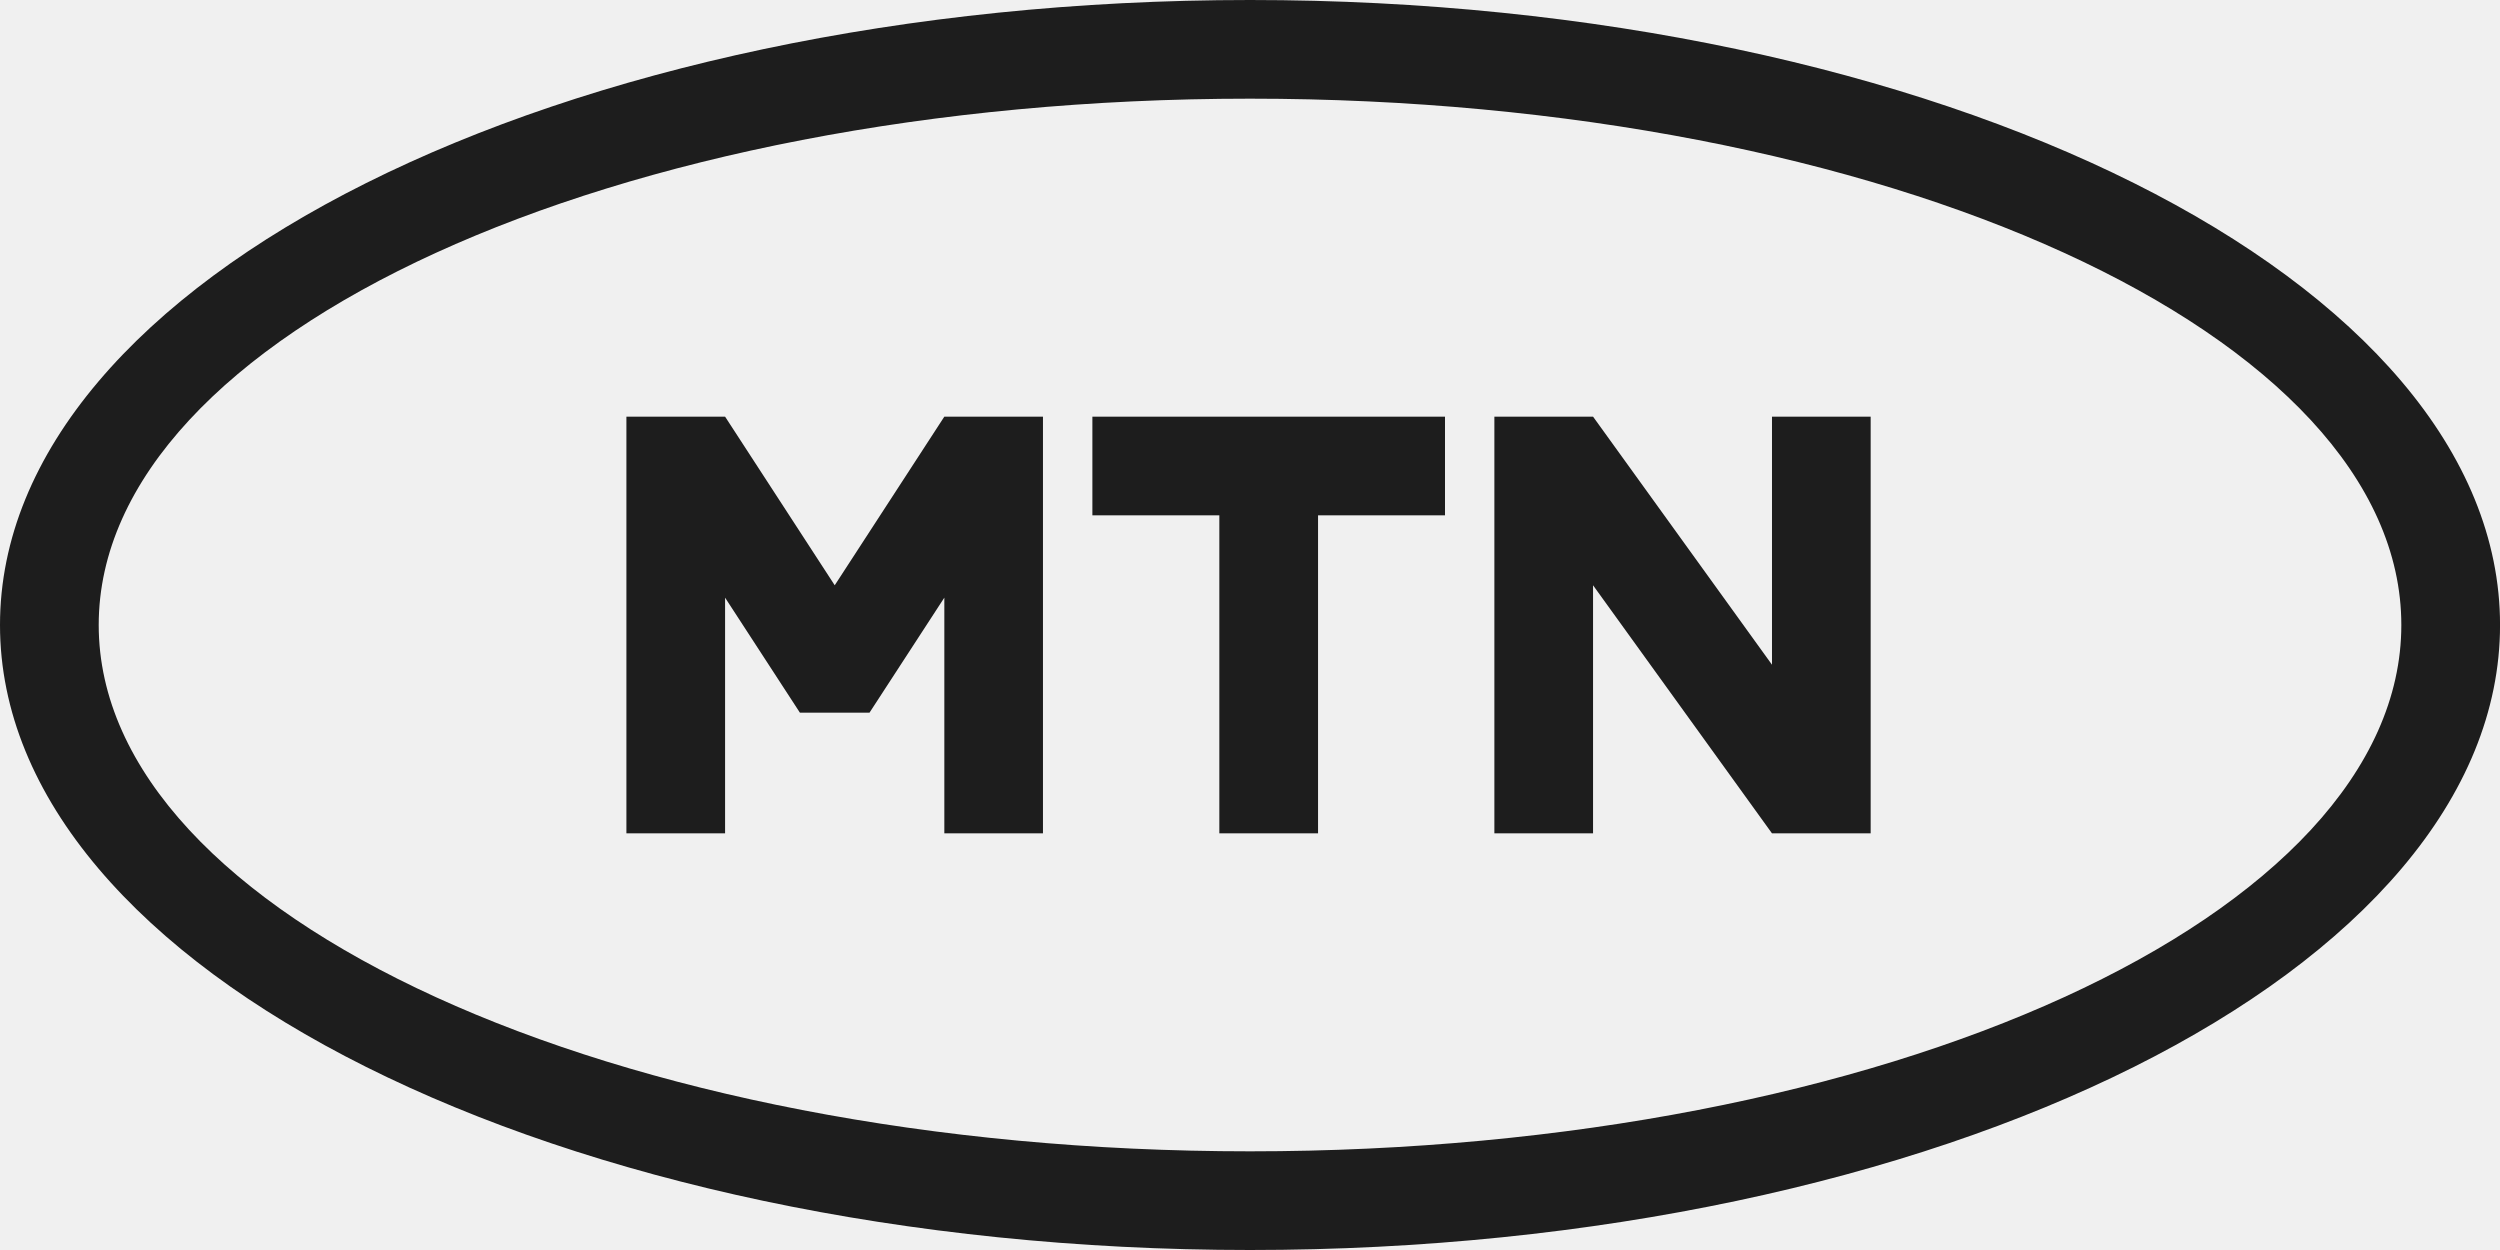
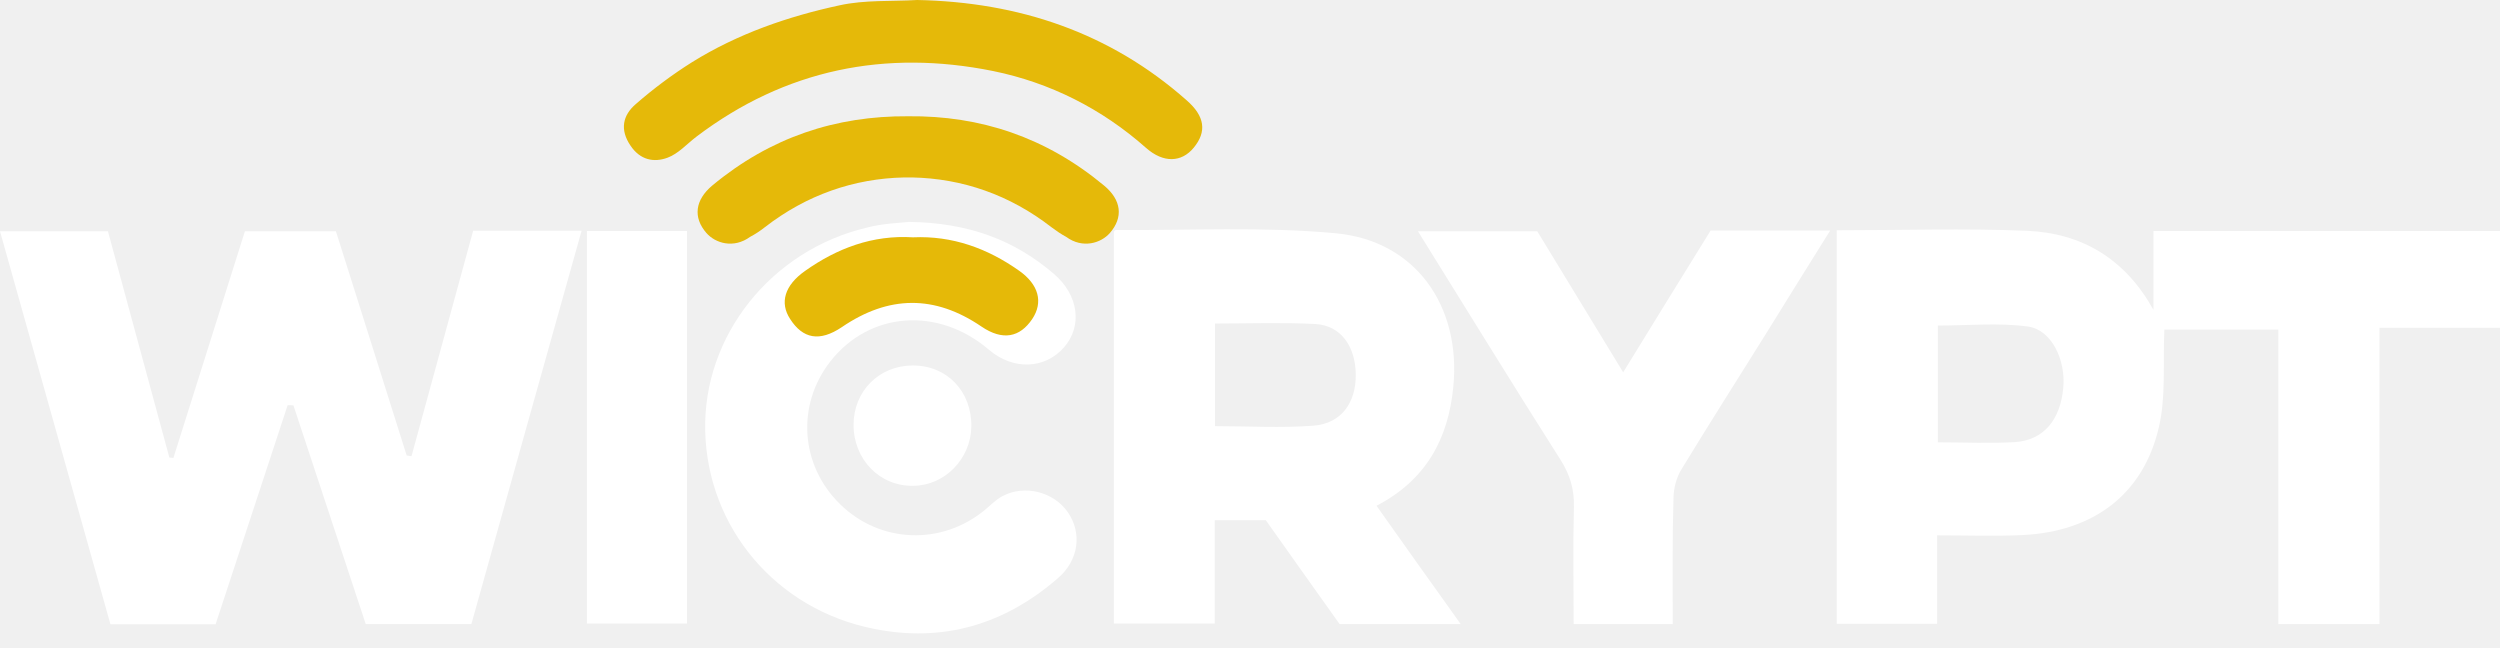
- <svg xmlns="http://www.w3.org/2000/svg" width="64" height="32" viewBox="0 0 64 32" fill="none">
-   <path d="M32.001 0C14.328 0 0 7.164 0 16C0 24.836 14.328 32 32.001 32C49.673 32 64.001 24.836 64.001 16C64.001 7.163 49.673 0 32.001 0ZM32.001 29.474C15.723 29.474 2.527 23.442 2.527 16C2.527 8.558 15.723 2.526 32.001 2.526C48.279 2.526 61.474 8.558 61.474 16C61.474 23.442 48.278 29.474 32.001 29.474ZM27.965 13.193V10.666H36.992V13.193H33.742V21.333H31.215V13.193H27.965ZM47.889 10.666V21.334H45.363L40.782 14.983V21.334H38.256V10.666H40.782L45.363 17.017V10.666H47.889ZM16.036 21.334V10.666H18.562L21.369 14.983L24.175 10.666H26.7V21.334H24.175V15.3L22.259 18.245H20.478L18.562 15.3V21.334H16.036Z" fill="#1D1D1D" />
+ <svg xmlns="http://www.w3.org/2000/svg" width="85" height="22" viewBox="0 0 85 22" fill="none">
+   <path d="M62.45 7.829C64.65 7.829 66.781 7.76 68.904 7.846C70.786 7.924 72.255 8.8 73.218 10.536C73.218 9.66 73.218 8.783 73.218 7.855C77.18 7.855 81.055 7.855 85 7.855C85 8.921 85 9.995 85 11.146C83.659 11.146 82.327 11.146 80.901 11.146C80.901 14.541 80.901 17.858 80.901 21.218C79.723 21.218 78.641 21.218 77.463 21.218C77.463 17.892 77.463 14.575 77.463 11.207C76.062 11.207 74.765 11.207 73.588 11.207C73.536 12.358 73.648 13.492 73.398 14.541C72.866 16.81 71.181 18.073 68.766 18.193C67.83 18.236 66.884 18.202 65.862 18.202C65.862 19.25 65.862 20.204 65.862 21.209C64.693 21.209 63.593 21.209 62.45 21.209C62.45 16.758 62.45 12.324 62.45 7.829ZM65.888 15.039C66.816 15.039 67.666 15.082 68.517 15.031C69.48 14.962 70.047 14.283 70.15 13.2C70.245 12.246 69.755 11.215 68.956 11.103C67.959 10.966 66.919 11.069 65.888 11.069C65.888 12.384 65.888 13.664 65.888 15.039Z" fill="white" />
+   <path d="M9.78 13.776C8.963 16.259 8.147 18.734 7.33 21.226C6.144 21.226 4.984 21.226 3.755 21.226C2.509 16.801 1.263 12.366 0 7.863C1.246 7.863 2.423 7.863 3.67 7.863C4.366 10.415 5.062 12.985 5.758 15.555C5.801 15.563 5.852 15.563 5.895 15.572C6.703 13.011 7.511 10.458 8.327 7.863C9.35 7.863 10.355 7.863 11.421 7.863C12.22 10.398 13.028 12.942 13.827 15.486C13.879 15.494 13.939 15.503 13.991 15.511C14.687 12.959 15.383 10.415 16.087 7.846C17.308 7.846 18.477 7.846 19.774 7.846C18.519 12.323 17.273 16.758 16.027 21.218C14.816 21.218 13.647 21.218 12.435 21.218C11.619 18.743 10.794 16.259 9.977 13.784C9.917 13.776 9.848 13.776 9.78 13.776Z" fill="white" />
+   <path d="M49.663 21.218C48.227 21.218 46.913 21.218 45.546 21.218C44.721 20.058 43.879 18.881 43.037 17.686C42.478 17.686 41.928 17.686 41.301 17.686C41.301 18.855 41.301 19.998 41.301 21.201C40.132 21.201 39.032 21.201 37.872 21.201C37.872 16.766 37.872 12.341 37.872 7.881C37.872 7.881 37.906 7.82 37.941 7.82C40.441 7.838 42.951 7.7 45.426 7.932C48.133 8.19 49.68 10.407 49.413 13.149C49.241 14.927 48.485 16.32 46.801 17.196C47.737 18.52 48.657 19.809 49.663 21.218ZM41.309 14.489C42.461 14.489 43.57 14.558 44.67 14.472C45.606 14.395 46.105 13.69 46.096 12.736C46.087 11.774 45.589 11.069 44.73 11.017C43.604 10.957 42.478 11 41.309 11C41.309 12.16 41.309 13.286 41.309 14.489Z" fill="white" />
+   <path d="M56.873 21.218C55.704 21.218 54.647 21.218 53.504 21.218C53.504 19.877 53.478 18.562 53.513 17.247C53.53 16.646 53.384 16.147 53.057 15.632C51.433 13.079 49.852 10.501 48.21 7.863C49.585 7.863 50.892 7.863 52.267 7.863C53.195 9.384 54.149 10.957 55.188 12.658C56.211 10.991 57.182 9.419 58.162 7.837C59.485 7.837 60.8 7.837 62.227 7.837C61.462 9.058 60.749 10.209 60.035 11.361C59.081 12.89 58.11 14.412 57.174 15.95C57.002 16.225 56.907 16.586 56.899 16.912C56.856 18.33 56.873 19.74 56.873 21.218Z" fill="white" />
+   <path d="M30.903 7.545C32.914 7.571 34.487 8.155 35.836 9.316C36.67 10.029 36.816 11.086 36.171 11.816C35.518 12.555 34.444 12.59 33.627 11.894C31.9 10.416 29.563 10.588 28.231 12.289C27.07 13.776 27.208 15.821 28.566 17.145C29.924 18.477 32.02 18.554 33.49 17.334C33.688 17.17 33.868 16.981 34.083 16.869C34.839 16.466 35.828 16.723 36.309 17.419C36.798 18.133 36.678 19.052 35.965 19.662C34.16 21.227 32.072 21.854 29.717 21.381C26.4 20.728 24.054 17.952 23.977 14.652C23.899 11.421 26.22 8.499 29.494 7.734C30.018 7.597 30.585 7.58 30.903 7.545Z" fill="white" />
+   <path d="M19.955 21.201C19.955 16.723 19.955 12.306 19.955 7.855C21.089 7.855 22.189 7.855 23.358 7.855C23.358 12.298 23.358 16.723 23.358 21.201C22.232 21.201 21.141 21.201 19.955 21.201Z" fill="white" />
+   <path d="M29.021 14.446C29.021 13.303 29.88 12.435 31.023 12.426C32.192 12.418 33.043 13.303 33.026 14.506C33.008 15.597 32.123 16.508 31.058 16.517C29.915 16.543 29.021 15.623 29.021 14.446Z" fill="white" />
+   <path d="M31.187 0C34.633 0.069 37.735 1.1 40.348 3.412C40.967 3.953 41.035 4.477 40.589 5.019C40.176 5.526 39.557 5.552 38.964 5.027C37.46 3.695 35.699 2.81 33.765 2.415C30.104 1.676 26.701 2.355 23.676 4.649C23.35 4.898 23.066 5.225 22.696 5.362C22.232 5.534 21.768 5.44 21.442 4.959C21.064 4.409 21.175 3.919 21.614 3.541C22.215 3.016 22.86 2.535 23.53 2.114C25.077 1.152 26.787 0.559 28.549 0.18C29.408 -0.009 30.311 0.052 31.187 0Z" fill="#E5B909" />
+   <path d="M37.537 6.308C35.561 4.666 33.335 3.927 30.877 3.953C28.419 3.936 26.193 4.666 24.217 6.308C23.633 6.798 23.555 7.391 24.019 7.923C24.32 8.267 24.939 8.465 25.506 8.052C25.669 7.966 25.841 7.855 26.004 7.726C27.422 6.626 29.038 6.067 30.748 6.033C30.791 6.033 30.834 6.033 30.877 6.033C30.92 6.033 30.963 6.033 31.006 6.033C32.725 6.067 34.332 6.626 35.75 7.726C35.922 7.855 36.085 7.966 36.248 8.052C36.807 8.465 37.434 8.267 37.735 7.923C38.199 7.391 38.13 6.798 37.537 6.308Z" fill="#E5B909" />
+   <path d="M31.041 8.069C32.373 8.009 33.567 8.439 34.65 9.204C35.32 9.676 35.475 10.278 35.097 10.845C34.676 11.472 34.091 11.593 33.37 11.103C31.78 10.02 30.216 10.037 28.626 11.12C27.861 11.636 27.294 11.515 26.864 10.845C26.503 10.295 26.675 9.702 27.371 9.212C28.462 8.439 29.674 7.983 31.041 8.069Z" fill="#E5B908" />
</svg>
